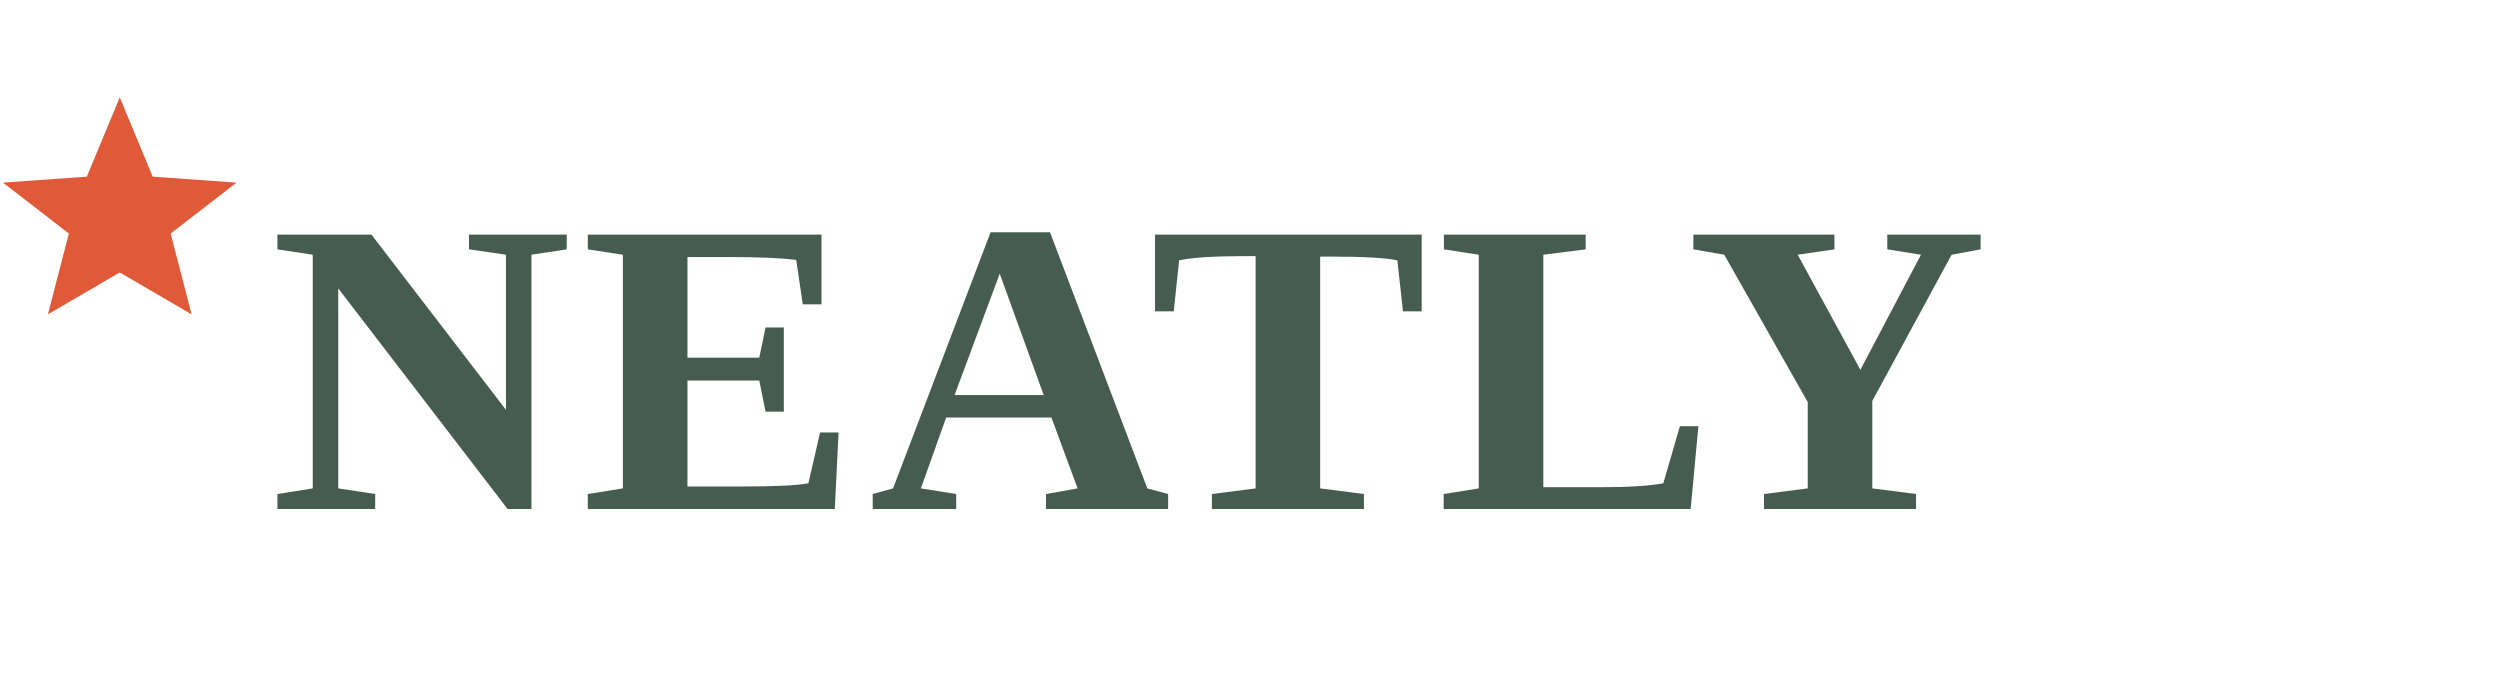
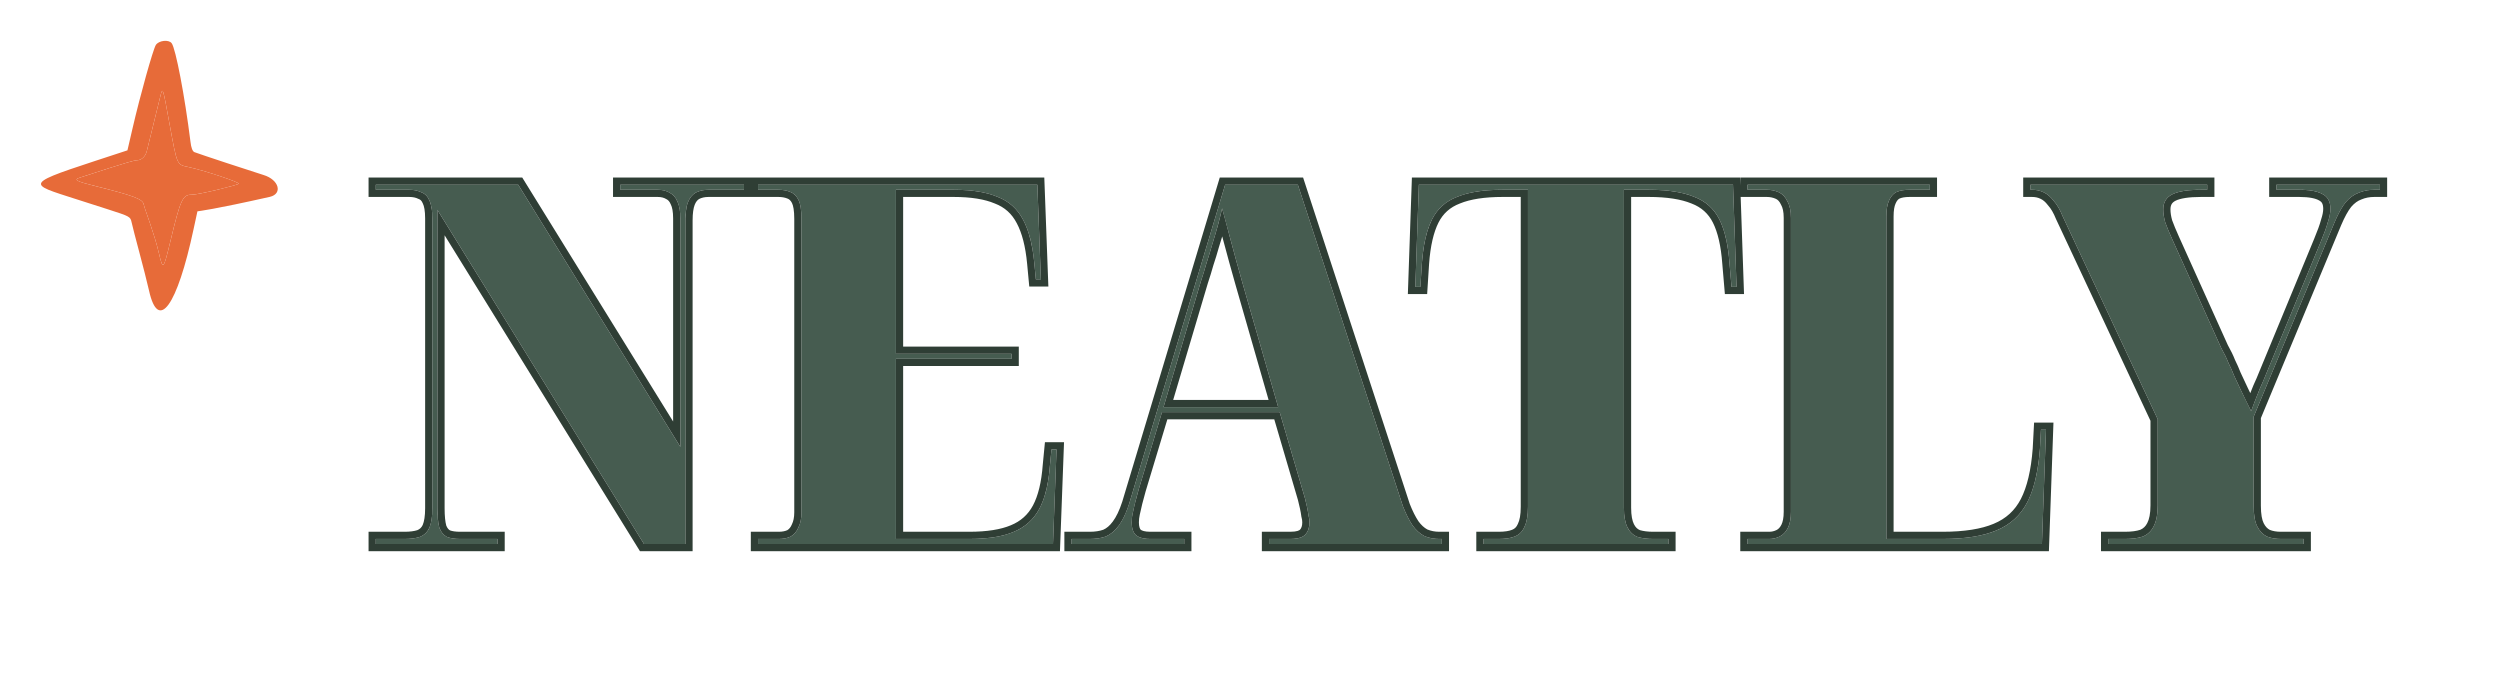
- <svg xmlns="http://www.w3.org/2000/svg" viewBox="0 0 167 45" fill="none" role="img" aria-label="Neatly Hotel">
-   <path d="M8 6.5 10.2 11.8 15.8 12.2 11.4 15.6 12.8 21 8 18.2 3.2 21 4.6 15.6 0.2 12.2 5.8 11.8 8 6.5Z" fill="#E05A3A" />
-   <text x="18" y="34" fill="#465C50" font-family="Georgia, 'Times New Roman', serif" font-size="28" font-weight="700" letter-spacing="0.02em">
-     NEATLY
-   </text>
+ <svg xmlns="http://www.w3.org/2000/svg" width="167" height="45" viewBox="0 0 167 45" fill="none">
+   <path d="M25.102 36.338V36.002H27.025C27.43 36.002 27.767 35.957 28.037 35.867C28.33 35.755 28.544 35.554 28.678 35.263C28.813 34.949 28.881 34.512 28.881 33.952V14.592C28.881 14.054 28.813 13.651 28.678 13.382C28.566 13.113 28.386 12.934 28.139 12.844C27.914 12.732 27.644 12.676 27.329 12.676H25.102V12.34H34.617L45.447 29.851V14.592C45.447 14.099 45.379 13.718 45.245 13.449C45.132 13.18 44.963 12.99 44.738 12.878C44.514 12.743 44.244 12.676 43.929 12.676H41.432V12.34H49.698V12.676H47.336C46.999 12.676 46.706 12.743 46.459 12.878C46.234 13.012 46.066 13.225 45.953 13.516C45.84 13.808 45.784 14.211 45.784 14.726V36.338H43.018L29.218 14.021V33.952C29.218 34.512 29.263 34.949 29.353 35.263C29.466 35.554 29.634 35.755 29.859 35.867C30.084 35.957 30.377 36.002 30.737 36.002H33.233V36.338H25.102Z" fill="#465C50" />
+   <path d="M50.637 36.338V36.002H52.021C52.336 36.002 52.605 35.946 52.83 35.834C53.055 35.699 53.224 35.498 53.336 35.229C53.471 34.96 53.539 34.624 53.539 34.221V14.626C53.539 14.043 53.471 13.617 53.336 13.348C53.201 13.079 53.01 12.9 52.763 12.81C52.538 12.721 52.279 12.676 51.987 12.676H50.637V12.34H69.295L69.531 18.659H69.194L69.093 17.583C68.98 16.373 68.733 15.41 68.35 14.693C67.968 13.953 67.394 13.438 66.63 13.147C65.887 12.833 64.909 12.676 63.694 12.676H59.848V23.633H67.574V23.969H59.848V36.002H64.74C65.977 36.002 66.967 35.845 67.709 35.531C68.474 35.218 69.048 34.702 69.43 33.985C69.812 33.268 70.049 32.294 70.139 31.061L70.24 30.019H70.577L70.341 36.338H50.637Z" fill="#465C50" />
+   <path d="M71.582 36.338V36.002H72.797C73.202 36.002 73.562 35.946 73.876 35.834C74.191 35.699 74.473 35.464 74.72 35.128C74.99 34.77 75.226 34.277 75.428 33.649L81.839 12.34H86.698L93.715 33.817C93.918 34.333 94.131 34.758 94.356 35.094C94.581 35.408 94.84 35.643 95.132 35.8C95.447 35.935 95.785 36.002 96.144 36.002H96.313V36.338H84.774V36.002H86.191C86.686 36.002 87.024 35.901 87.204 35.699C87.383 35.498 87.474 35.229 87.474 34.893C87.474 34.736 87.451 34.579 87.406 34.422C87.383 34.243 87.35 34.053 87.305 33.851C87.26 33.649 87.215 33.459 87.17 33.279L85.483 27.532H77.622L76.07 32.675C75.98 32.988 75.901 33.279 75.833 33.548C75.766 33.817 75.71 34.064 75.665 34.288C75.62 34.489 75.597 34.691 75.597 34.893C75.597 35.274 75.687 35.554 75.867 35.733C76.07 35.912 76.396 36.002 76.846 36.002H79.106V36.338H71.582ZM77.723 27.196H85.382L82.986 18.86C82.874 18.457 82.739 17.975 82.581 17.415C82.424 16.855 82.266 16.272 82.109 15.667C81.951 15.062 81.794 14.48 81.637 13.92C81.547 14.323 81.445 14.726 81.333 15.13C81.22 15.533 81.097 15.947 80.962 16.373C80.849 16.777 80.726 17.18 80.591 17.583C80.478 17.987 80.355 18.39 80.219 18.793L77.723 27.196Z" fill="#465C50" />
+   <path d="M99.099 36.338V36.002H100.111C100.561 36.002 100.921 35.946 101.191 35.834C101.483 35.722 101.697 35.509 101.832 35.195C101.989 34.882 102.068 34.433 102.068 33.851V12.676H100.381C99.121 12.676 98.109 12.833 97.345 13.147C96.58 13.438 96.017 13.942 95.658 14.659C95.298 15.376 95.073 16.351 94.983 17.583L94.882 19.163H94.544L94.78 12.34H115.766L116.002 19.163H115.665L115.53 17.583C115.44 16.351 115.215 15.376 114.855 14.659C114.495 13.942 113.933 13.438 113.168 13.147C112.404 12.833 111.391 12.676 110.132 12.676H108.479V33.918C108.479 34.478 108.557 34.915 108.715 35.229C108.872 35.543 109.097 35.755 109.39 35.867C109.682 35.957 110.031 36.002 110.435 36.002H111.448V36.338H99.099Z" fill="#465C50" />
+   <path d="M116.732 36.338V36.002H118.183C118.43 36.002 118.666 35.946 118.891 35.834C119.116 35.722 119.296 35.531 119.431 35.263C119.566 34.994 119.634 34.635 119.634 34.187V14.558C119.634 14.088 119.555 13.718 119.397 13.449C119.262 13.158 119.071 12.956 118.824 12.844C118.576 12.732 118.307 12.676 118.014 12.676H116.732V12.34H128.912V12.676H127.562C127.18 12.676 126.876 12.732 126.651 12.844C126.449 12.956 126.292 13.147 126.179 13.415C126.067 13.662 126.01 14.009 126.01 14.457V36.002H129.755C131.262 36.002 132.466 35.812 133.366 35.431C134.288 35.05 134.974 34.422 135.424 33.548C135.873 32.675 136.155 31.487 136.267 29.986L136.335 28.708H136.672L136.402 36.338H116.732Z" fill="#465C50" />
+   <path d="M140.828 36.338V36.002H141.941C142.436 36.002 142.841 35.946 143.156 35.834C143.471 35.699 143.707 35.475 143.864 35.162C144.044 34.826 144.134 34.355 144.134 33.75V28.003L137.791 14.457C137.611 14.009 137.409 13.662 137.184 13.415C136.981 13.147 136.757 12.956 136.509 12.844C136.284 12.732 136.025 12.676 135.733 12.676H135.632V12.34H147.441V12.676H147.036C146.159 12.676 145.517 12.777 145.113 12.979C144.708 13.18 144.505 13.516 144.505 13.987C144.505 14.256 144.55 14.547 144.64 14.861C144.753 15.175 144.91 15.555 145.113 16.003L148.385 23.264C148.588 23.622 148.745 23.947 148.858 24.238C148.993 24.507 149.116 24.787 149.229 25.078C149.364 25.37 149.521 25.706 149.701 26.087C149.881 26.468 150.106 26.927 150.376 27.465C150.488 27.151 150.612 26.826 150.747 26.49C150.882 26.132 151.028 25.784 151.186 25.448L155.032 16.138C155.257 15.6 155.414 15.163 155.504 14.827C155.617 14.491 155.673 14.2 155.673 13.953C155.673 13.483 155.504 13.158 155.167 12.979C154.83 12.777 154.301 12.676 153.581 12.676H152.063V12.34H158.979V12.676H158.608C158.226 12.676 157.877 12.743 157.562 12.878C157.248 12.99 156.955 13.203 156.685 13.516C156.438 13.83 156.19 14.278 155.943 14.861L150.545 27.834V33.784C150.545 34.389 150.623 34.848 150.781 35.162C150.938 35.475 151.152 35.699 151.422 35.834C151.692 35.946 152.007 36.002 152.367 36.002H153.885V36.338H140.828Z" fill="#465C50" />
+   <path fill-rule="evenodd" clip-rule="evenodd" d="M24.62 36.818V35.522H27.025C27.392 35.522 27.67 35.481 27.874 35.416C28.039 35.35 28.156 35.242 28.238 35.067C28.334 34.839 28.399 34.478 28.399 33.952V14.592C28.399 14.079 28.332 13.765 28.247 13.597L28.232 13.567C28.166 13.407 28.08 13.334 27.974 13.295L27.948 13.286L27.923 13.274C27.78 13.202 27.587 13.156 27.329 13.156H24.62V11.86H34.886L44.965 28.157V14.592C44.965 14.131 44.9 13.836 44.813 13.664L44.798 13.634C44.723 13.453 44.628 13.36 44.523 13.307L44.506 13.299L44.49 13.29C44.354 13.208 44.174 13.156 43.929 13.156H40.95V11.86H69.759L70.031 19.139H68.755L68.613 17.628C68.504 16.453 68.266 15.558 67.925 14.918L67.922 14.913C67.593 14.276 67.109 13.843 66.457 13.595L66.441 13.589C65.781 13.31 64.874 13.156 63.694 13.156H60.33V23.153H68.056V24.449H60.33V35.522H64.74C65.944 35.522 66.861 35.368 67.521 35.089L67.526 35.087C68.188 34.816 68.675 34.377 69.004 33.76C69.343 33.124 69.57 32.224 69.658 31.026L69.659 31.015L69.802 29.539H71.077L70.805 36.818H50.155V35.522H52.02C52.269 35.522 52.456 35.479 52.598 35.413C52.717 35.337 52.817 35.222 52.891 35.044L52.904 35.014C52.996 34.83 53.057 34.574 53.057 34.221V14.626C53.057 14.06 52.988 13.728 52.905 13.563C52.817 13.387 52.712 13.303 52.598 13.262L52.584 13.257C52.426 13.194 52.23 13.156 51.987 13.156H47.336C47.069 13.156 46.862 13.208 46.699 13.294C46.586 13.364 46.483 13.482 46.403 13.689C46.321 13.901 46.266 14.237 46.266 14.726V36.818H42.748L29.7 15.716V33.952C29.7 34.479 29.742 34.858 29.811 35.11C29.885 35.292 29.974 35.382 30.059 35.429C30.206 35.484 30.426 35.522 30.736 35.522H33.715V36.818H24.62ZM29.841 35.858C29.625 35.744 29.462 35.546 29.353 35.263C29.324 35.162 29.3 35.048 29.28 34.922C29.239 34.655 29.218 34.332 29.218 33.952V14.021L43.018 36.338H45.784V14.726C45.784 14.681 45.785 14.636 45.786 14.592C45.792 14.294 45.818 14.036 45.865 13.819C45.889 13.707 45.918 13.607 45.953 13.516C46.065 13.225 46.234 13.012 46.459 12.878C46.497 12.857 46.537 12.838 46.577 12.82C46.798 12.724 47.051 12.676 47.336 12.676H49.698V12.34H41.432V12.676H43.929C44.195 12.676 44.429 12.724 44.631 12.82C44.668 12.838 44.703 12.857 44.738 12.878C44.963 12.99 45.132 13.18 45.244 13.449C45.298 13.556 45.341 13.68 45.373 13.821C45.422 14.037 45.447 14.294 45.447 14.592V29.851L34.617 12.34H25.102V12.676H27.329C27.62 12.676 27.873 12.724 28.088 12.82C28.105 12.828 28.122 12.836 28.139 12.844C28.386 12.934 28.566 13.113 28.678 13.382C28.699 13.424 28.719 13.468 28.736 13.517C28.788 13.657 28.826 13.825 28.85 14.021C28.858 14.088 28.865 14.16 28.87 14.234C28.873 14.283 28.875 14.333 28.877 14.385C28.88 14.451 28.881 14.52 28.881 14.592V33.952C28.881 34.325 28.851 34.643 28.791 34.906C28.761 35.039 28.724 35.158 28.678 35.263C28.547 35.546 28.342 35.744 28.062 35.858C28.054 35.861 28.046 35.864 28.037 35.867C27.767 35.957 27.43 36.002 27.025 36.002H25.102V36.338H33.233V36.002H30.736C30.377 36.002 30.084 35.957 29.859 35.867C29.853 35.864 29.847 35.861 29.841 35.858ZM52.83 35.834C52.813 35.842 52.797 35.85 52.779 35.858C52.565 35.954 52.312 36.002 52.02 36.002H50.637V36.338H70.341L70.577 30.019H70.24L70.138 31.061C70.111 31.434 70.071 31.783 70.017 32.109C69.892 32.86 69.697 33.485 69.43 33.985C69.048 34.702 68.474 35.218 67.709 35.531C67.378 35.672 66.997 35.78 66.566 35.858C66.033 35.954 65.425 36.002 64.74 36.002H59.848V23.969H67.574V23.633H59.848V12.676H63.694C64.366 12.676 64.966 12.724 65.493 12.82C65.919 12.898 66.298 13.007 66.63 13.147C67.394 13.438 67.968 13.953 68.35 14.693C68.631 15.22 68.839 15.88 68.975 16.673C69.023 16.959 69.063 17.262 69.093 17.583L69.194 18.659H69.531L69.49 17.547L69.295 12.34H50.637V12.676H51.987C52.279 12.676 52.538 12.721 52.763 12.81C52.771 12.814 52.78 12.817 52.788 12.82C53.023 12.913 53.206 13.089 53.336 13.348C53.471 13.617 53.539 14.043 53.539 14.626V34.221C53.539 34.624 53.471 34.96 53.336 35.229C53.224 35.498 53.055 35.699 52.83 35.834ZM71.1 36.818V35.522H72.797C73.151 35.522 73.45 35.474 73.7 35.387C73.915 35.292 74.128 35.121 74.331 34.844L74.334 34.84C74.56 34.54 74.775 34.103 74.968 33.507L81.48 11.86H87.047L94.169 33.655C94.36 34.14 94.556 34.526 94.753 34.822C94.936 35.075 95.133 35.251 95.342 35.367C95.588 35.469 95.854 35.522 96.144 35.522H96.795V36.818H84.292V35.522H86.191C86.654 35.522 86.807 35.421 86.843 35.38C86.927 35.287 86.991 35.141 86.991 34.893C86.991 34.782 86.976 34.67 86.942 34.554L86.932 34.519L86.928 34.482C86.907 34.319 86.876 34.144 86.834 33.955C86.791 33.76 86.748 33.577 86.704 33.405L85.121 28.012H77.98L76.533 32.806C76.533 32.807 76.532 32.809 76.532 32.809C76.444 33.118 76.367 33.403 76.301 33.665C76.235 33.928 76.18 34.167 76.137 34.382L76.135 34.392C76.098 34.56 76.079 34.727 76.079 34.893C76.079 35.191 76.146 35.325 76.198 35.383C76.277 35.446 76.46 35.522 76.846 35.522H79.588V36.818H71.1ZM75.867 35.733C75.687 35.554 75.597 35.274 75.597 34.893C75.597 34.76 75.607 34.627 75.626 34.495C75.636 34.426 75.649 34.357 75.665 34.288C75.697 34.124 75.736 33.949 75.781 33.762C75.781 33.76 75.782 33.757 75.783 33.755C75.799 33.688 75.816 33.619 75.833 33.548C75.901 33.279 75.98 32.988 76.07 32.675L77.621 27.532H85.483L87.17 33.279C87.215 33.459 87.26 33.649 87.305 33.851C87.35 34.053 87.383 34.243 87.406 34.422C87.451 34.579 87.473 34.736 87.473 34.893C87.473 35.229 87.383 35.498 87.204 35.699C87.148 35.762 87.077 35.815 86.991 35.858C86.799 35.954 86.533 36.002 86.191 36.002H84.774V36.338H96.313V36.002H96.144C95.84 36.002 95.552 35.954 95.28 35.858C95.23 35.84 95.181 35.821 95.132 35.8C94.84 35.643 94.581 35.408 94.356 35.094C94.131 34.758 93.918 34.333 93.715 33.817L86.697 12.34H81.839L75.428 33.649C75.366 33.843 75.3 34.024 75.231 34.192C75.23 34.195 75.229 34.198 75.228 34.201C75.205 34.255 75.183 34.307 75.16 34.359C75.025 34.661 74.878 34.918 74.72 35.128C74.472 35.464 74.191 35.699 73.876 35.834C73.853 35.842 73.829 35.85 73.806 35.858C73.508 35.954 73.172 36.002 72.797 36.002H71.582V36.338H79.106V36.002H76.846C76.516 36.002 76.253 35.954 76.056 35.858C75.984 35.823 75.921 35.781 75.867 35.733ZM85.382 27.196L82.986 18.86C82.874 18.457 82.739 17.975 82.581 17.415C82.424 16.855 82.266 16.272 82.109 15.667C82.039 15.4 81.97 15.137 81.9 14.878C81.849 14.689 81.798 14.502 81.747 14.317C81.71 14.184 81.673 14.051 81.636 13.92C81.565 14.239 81.487 14.559 81.401 14.879C81.379 14.963 81.356 15.046 81.333 15.13C81.22 15.533 81.097 15.947 80.962 16.373C80.849 16.777 80.725 17.18 80.591 17.583C80.478 17.987 80.354 18.39 80.219 18.793L77.723 27.196H85.382ZM78.368 26.716H84.742L82.522 18.989C82.409 18.586 82.274 18.105 82.117 17.545C81.959 16.983 81.801 16.399 81.644 15.793C81.574 16.029 81.501 16.267 81.424 16.51C81.311 16.915 81.187 17.319 81.052 17.724C80.939 18.128 80.814 18.533 80.679 18.937L78.368 26.716ZM98.617 36.818V35.522H100.111C100.528 35.522 100.817 35.469 101.005 35.391L101.018 35.386C101.177 35.325 101.3 35.213 101.389 35.006L101.4 34.98C101.509 34.763 101.586 34.402 101.586 33.851V13.156H100.381C99.155 13.156 98.212 13.31 97.528 13.591L97.517 13.595C96.862 13.845 96.394 14.266 96.089 14.874C95.768 15.512 95.551 16.417 95.464 17.616C95.464 17.617 95.464 17.615 95.464 17.616L95.334 19.643H94.045L94.315 11.86H116.232L116.25 12.384V11.86H129.394V13.156H127.562C127.228 13.156 127.01 13.205 126.877 13.269C126.794 13.317 126.703 13.411 126.624 13.6L126.618 13.614C126.547 13.771 126.492 14.039 126.492 14.457V35.522H129.755C131.229 35.522 132.36 35.334 133.177 34.989L133.181 34.987C133.999 34.649 134.598 34.1 134.995 33.329C135.403 32.535 135.676 31.421 135.786 29.955C135.786 29.953 135.786 29.952 135.786 29.95L135.877 28.228H137.171L136.867 36.818H116.25V35.522H118.183C118.354 35.522 118.517 35.484 118.676 35.404C118.79 35.348 118.902 35.243 119 35.048C119.089 34.87 119.152 34.594 119.152 34.187V14.558C119.152 14.133 119.079 13.858 118.981 13.691L118.969 13.671L118.96 13.65C118.864 13.443 118.748 13.337 118.624 13.281C118.444 13.2 118.243 13.156 118.014 13.156H116.277L116.501 19.643H115.222L115.049 17.618C114.962 16.418 114.745 15.513 114.424 14.874C114.119 14.266 113.65 13.844 112.996 13.595L112.985 13.591C112.3 13.31 111.358 13.156 110.132 13.156H108.96V33.918C108.96 34.443 109.036 34.795 109.146 35.014C109.253 35.229 109.388 35.349 109.548 35.414C109.78 35.482 110.073 35.522 110.435 35.522H111.93V36.818H98.617ZM109.365 35.858C109.085 35.743 108.868 35.534 108.715 35.229C108.557 34.915 108.478 34.478 108.478 33.918V12.676H110.132C110.829 12.676 111.45 12.724 111.995 12.82C112.436 12.898 112.827 13.007 113.168 13.147C113.933 13.438 114.495 13.942 114.855 14.659C115.123 15.193 115.316 15.869 115.434 16.688C115.475 16.969 115.507 17.268 115.53 17.583L115.665 19.163H116.002L115.766 12.34H94.78L94.544 19.163H94.882L94.983 17.583C95.013 17.164 95.06 16.774 95.122 16.414C95.242 15.717 95.42 15.132 95.657 14.659C96.017 13.942 96.58 13.438 97.344 13.147C97.686 13.007 98.077 12.898 98.517 12.82C99.063 12.724 99.684 12.676 100.381 12.676H102.068V33.851C102.068 34.433 101.989 34.882 101.832 35.195C101.697 35.509 101.483 35.722 101.191 35.834C101.171 35.842 101.15 35.85 101.129 35.858C100.867 35.954 100.528 36.002 100.111 36.002H99.099V36.338H111.448V36.002H110.435C110.03 36.002 109.682 35.957 109.389 35.867C109.381 35.864 109.373 35.861 109.365 35.858ZM136.094 31.406C135.944 32.257 135.721 32.971 135.424 33.548C134.974 34.422 134.288 35.05 133.365 35.431C132.917 35.62 132.394 35.763 131.796 35.858C131.192 35.954 130.512 36.002 129.755 36.002H126.01V14.457C126.01 14.009 126.067 13.662 126.179 13.415C126.291 13.147 126.449 12.956 126.651 12.844C126.668 12.836 126.685 12.828 126.703 12.82C126.922 12.724 127.208 12.676 127.562 12.676H128.912V12.34H116.732V12.676H118.014C118.285 12.676 118.536 12.724 118.768 12.82C118.787 12.828 118.805 12.836 118.824 12.844C119.071 12.956 119.262 13.158 119.397 13.449C119.555 13.718 119.634 14.088 119.634 14.558V34.187C119.634 34.635 119.566 34.994 119.431 35.263C119.296 35.531 119.116 35.722 118.891 35.834C118.875 35.842 118.858 35.85 118.841 35.858C118.631 35.954 118.412 36.002 118.183 36.002H116.732V36.338H136.402L136.672 28.708H136.335L136.267 29.986C136.229 30.495 136.171 30.969 136.094 31.406ZM140.346 36.818V35.522H141.941C142.396 35.522 142.736 35.471 142.979 35.387C143.179 35.298 143.327 35.157 143.433 34.947L143.439 34.936C143.566 34.698 143.652 34.318 143.652 33.75V28.109L137.343 14.636C137.176 14.219 137 13.928 136.827 13.739L136.812 13.722L136.798 13.704C136.633 13.484 136.468 13.353 136.31 13.281L136.293 13.274C136.145 13.2 135.963 13.156 135.733 13.156H135.15V11.86H147.923V13.156H147.036C146.176 13.156 145.629 13.258 145.328 13.408C145.195 13.474 145.118 13.55 145.07 13.629C145.022 13.709 144.987 13.821 144.987 13.987C144.987 14.199 145.022 14.441 145.099 14.714C145.206 15.009 145.356 15.372 145.552 15.806L148.816 23.047C149.017 23.404 149.179 23.737 149.299 24.044C149.435 24.316 149.559 24.599 149.673 24.891C149.806 25.178 149.96 25.508 150.137 25.882C150.193 26.001 150.254 26.127 150.319 26.261C150.45 25.916 150.592 25.581 150.744 25.255L154.586 15.955C154.808 15.426 154.957 15.01 155.039 14.703L155.046 14.675C155.149 14.368 155.191 14.131 155.191 13.953C155.191 13.611 155.081 13.477 154.94 13.402L154.919 13.391C154.696 13.258 154.275 13.156 153.581 13.156H151.581V11.86H159.461V13.156H158.608C158.284 13.156 158.001 13.213 157.752 13.319L157.725 13.331C157.508 13.408 157.284 13.56 157.058 13.821C156.85 14.087 156.624 14.489 156.388 15.046C156.387 15.047 156.388 15.045 156.388 15.046L151.027 27.93V33.784C151.027 34.361 151.104 34.732 151.212 34.947C151.327 35.177 151.467 35.316 151.623 35.397C151.82 35.476 152.064 35.522 152.366 35.522H154.367V36.818H140.346ZM151.422 35.834C151.152 35.699 150.938 35.475 150.781 35.162C150.623 34.848 150.545 34.389 150.545 33.784V27.834L155.356 16.272L155.943 14.861C155.99 14.75 156.037 14.644 156.084 14.542C156.285 14.112 156.485 13.77 156.685 13.516C156.955 13.203 157.247 12.99 157.562 12.878C157.611 12.857 157.661 12.838 157.711 12.82C157.986 12.724 158.285 12.676 158.608 12.676H158.979V12.34H152.063V12.676H153.581C154.078 12.676 154.483 12.724 154.798 12.82C154.939 12.863 155.062 12.916 155.167 12.979C155.504 13.158 155.673 13.483 155.673 13.953C155.673 14.086 155.657 14.231 155.624 14.39C155.604 14.486 155.578 14.588 155.547 14.694C155.546 14.695 155.546 14.696 155.546 14.697C155.533 14.739 155.519 14.783 155.504 14.827C155.414 15.163 155.257 15.6 155.032 16.138L151.186 25.448C151.028 25.784 150.882 26.132 150.747 26.49C150.699 26.611 150.652 26.73 150.606 26.848C150.525 27.058 150.448 27.264 150.376 27.465C150.339 27.391 150.302 27.318 150.267 27.247C150.202 27.117 150.14 26.992 150.081 26.872C149.938 26.581 149.811 26.319 149.701 26.087C149.521 25.706 149.364 25.37 149.229 25.078C149.116 24.787 148.993 24.507 148.858 24.238C148.745 23.947 148.588 23.622 148.385 23.264L145.113 16.003C144.91 15.555 144.753 15.175 144.64 14.861C144.55 14.547 144.505 14.256 144.505 13.987C144.505 13.516 144.708 13.18 145.113 12.979C145.238 12.916 145.386 12.863 145.557 12.82C145.937 12.724 146.43 12.676 147.036 12.676H147.441V12.34H135.632V12.676H135.733C136.004 12.676 136.246 12.724 136.458 12.82C136.475 12.828 136.492 12.836 136.509 12.844C136.756 12.956 136.981 13.147 137.184 13.415C137.409 13.662 137.611 14.009 137.791 14.457L144.134 28.003V33.75C144.134 34.355 144.044 34.826 143.864 35.162C143.707 35.475 143.471 35.699 143.156 35.834C143.132 35.842 143.108 35.85 143.084 35.858C142.78 35.954 142.399 36.002 141.941 36.002H140.828V36.338H153.885V36.002H152.366C152.033 36.002 151.739 35.954 151.483 35.858C151.462 35.85 151.442 35.842 151.422 35.834Z" fill="#2F3E35" />
+   <path d="M17.596 11.687C16.886 11.469 13.258 10.273 12.99 10.164C12.862 10.116 12.769 9.874 12.723 9.463C12.339 6.392 11.734 3.237 11.467 2.887C11.269 2.621 10.594 2.705 10.408 3.008C10.222 3.31 9.362 6.368 8.85 8.592L8.513 10.043C1.907 12.219 1.546 12.171 4.535 13.126L7.175 13.972C8.675 14.455 8.71 14.467 8.792 14.854C8.908 15.41 9.664 18.118 9.955 19.411C10.571 22.192 11.827 20.475 12.932 15.301L13.188 14.117C13.327 14.093 14.211 14.008 18.026 13.15C18.898 12.944 18.642 12.001 17.596 11.687ZM15.944 12.279C15.851 12.364 13.304 13.005 12.804 13.005C12.199 13.005 12.06 13.307 11.374 16.148C10.92 18.021 10.885 18.057 10.629 16.97C10.315 15.604 9.676 14.008 9.594 13.633C9.524 13.295 8.873 13.053 6.349 12.424C5.082 12.11 4.884 12.001 5.361 11.856C5.954 11.675 8.803 10.708 9.129 10.708C9.443 10.708 9.711 10.466 9.804 10.103L10.711 6.429C10.873 5.788 10.873 5.788 11.327 8.29C11.85 11.107 11.792 10.986 12.63 11.167C13.676 11.397 16.049 12.183 15.944 12.279Z" fill="#E76B39" />
+   <path d="M15.944 12.279C15.851 12.364 13.304 13.005 12.804 13.005C12.199 13.005 12.06 13.307 11.374 16.148C10.92 18.021 10.885 18.057 10.629 16.97C10.315 15.604 9.676 14.008 9.594 13.633C9.524 13.295 8.873 13.053 6.349 12.424C5.082 12.11 4.884 12.001 5.361 11.856C5.954 11.675 8.803 10.708 9.129 10.708C9.443 10.708 9.711 10.466 9.804 10.103L10.711 6.429C10.873 5.788 10.873 5.788 11.327 8.29C11.85 11.107 11.792 10.986 12.63 11.167C13.676 11.397 16.049 12.183 15.944 12.279Z" fill="#E76B39" />
</svg>
